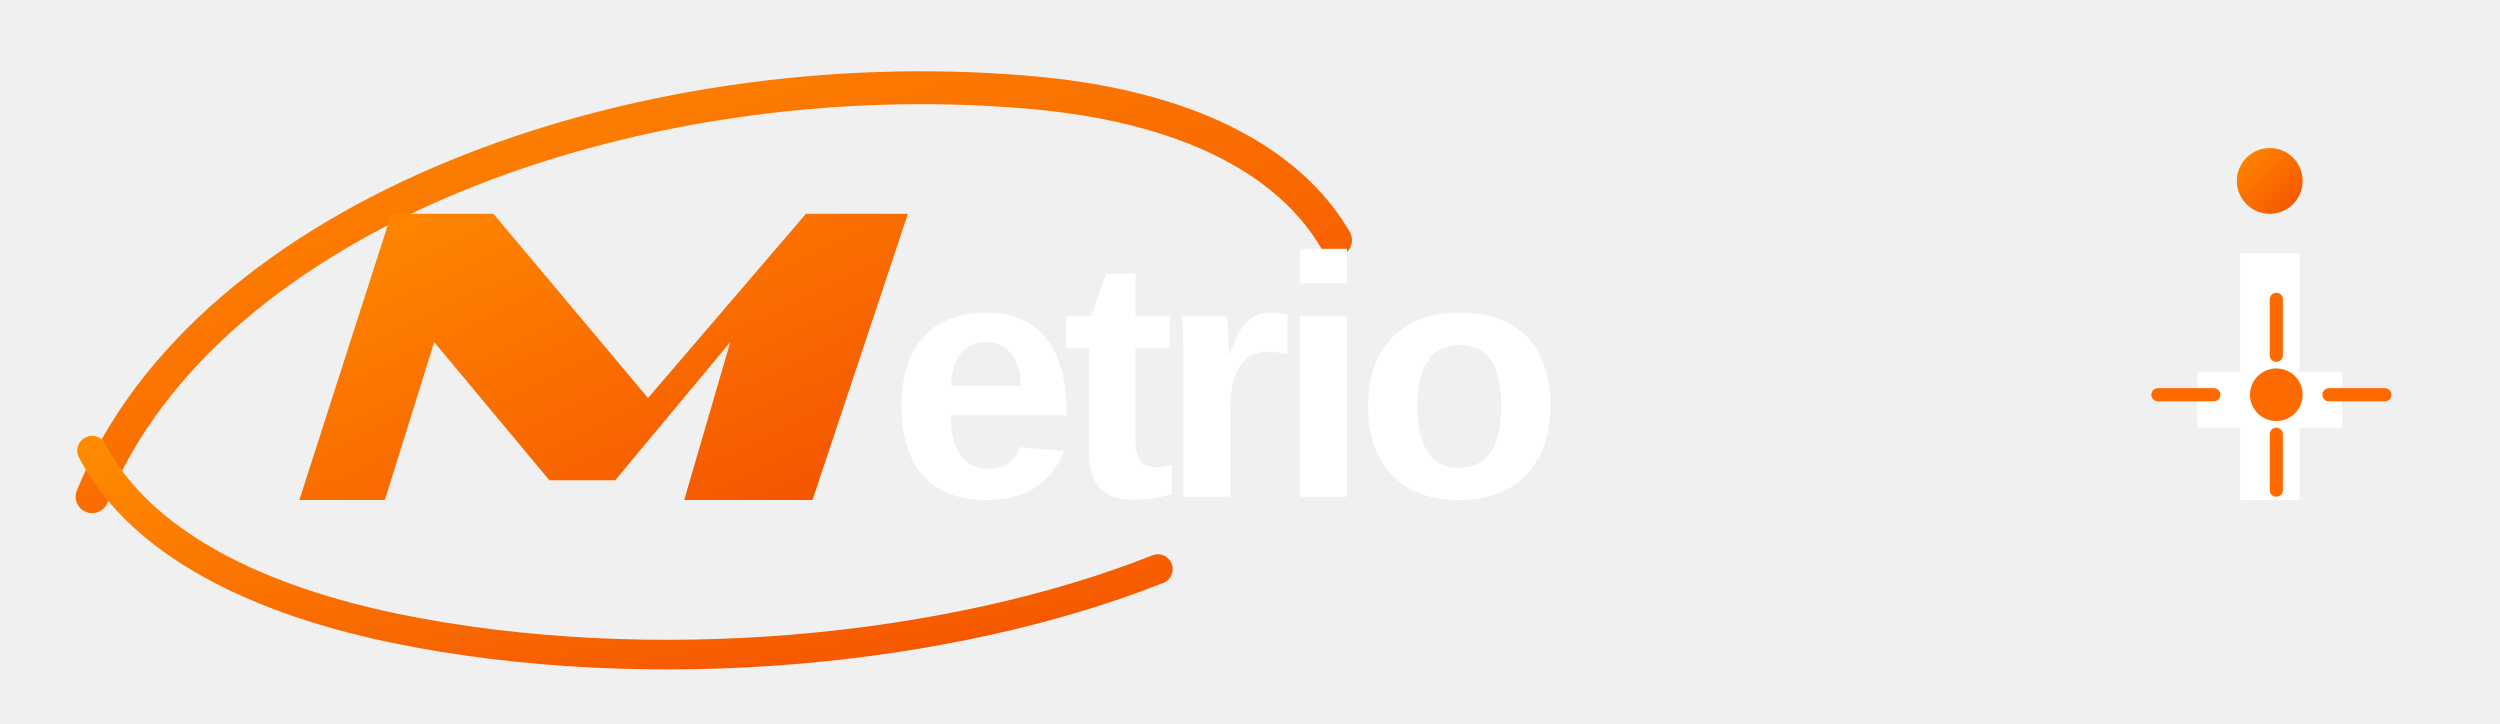
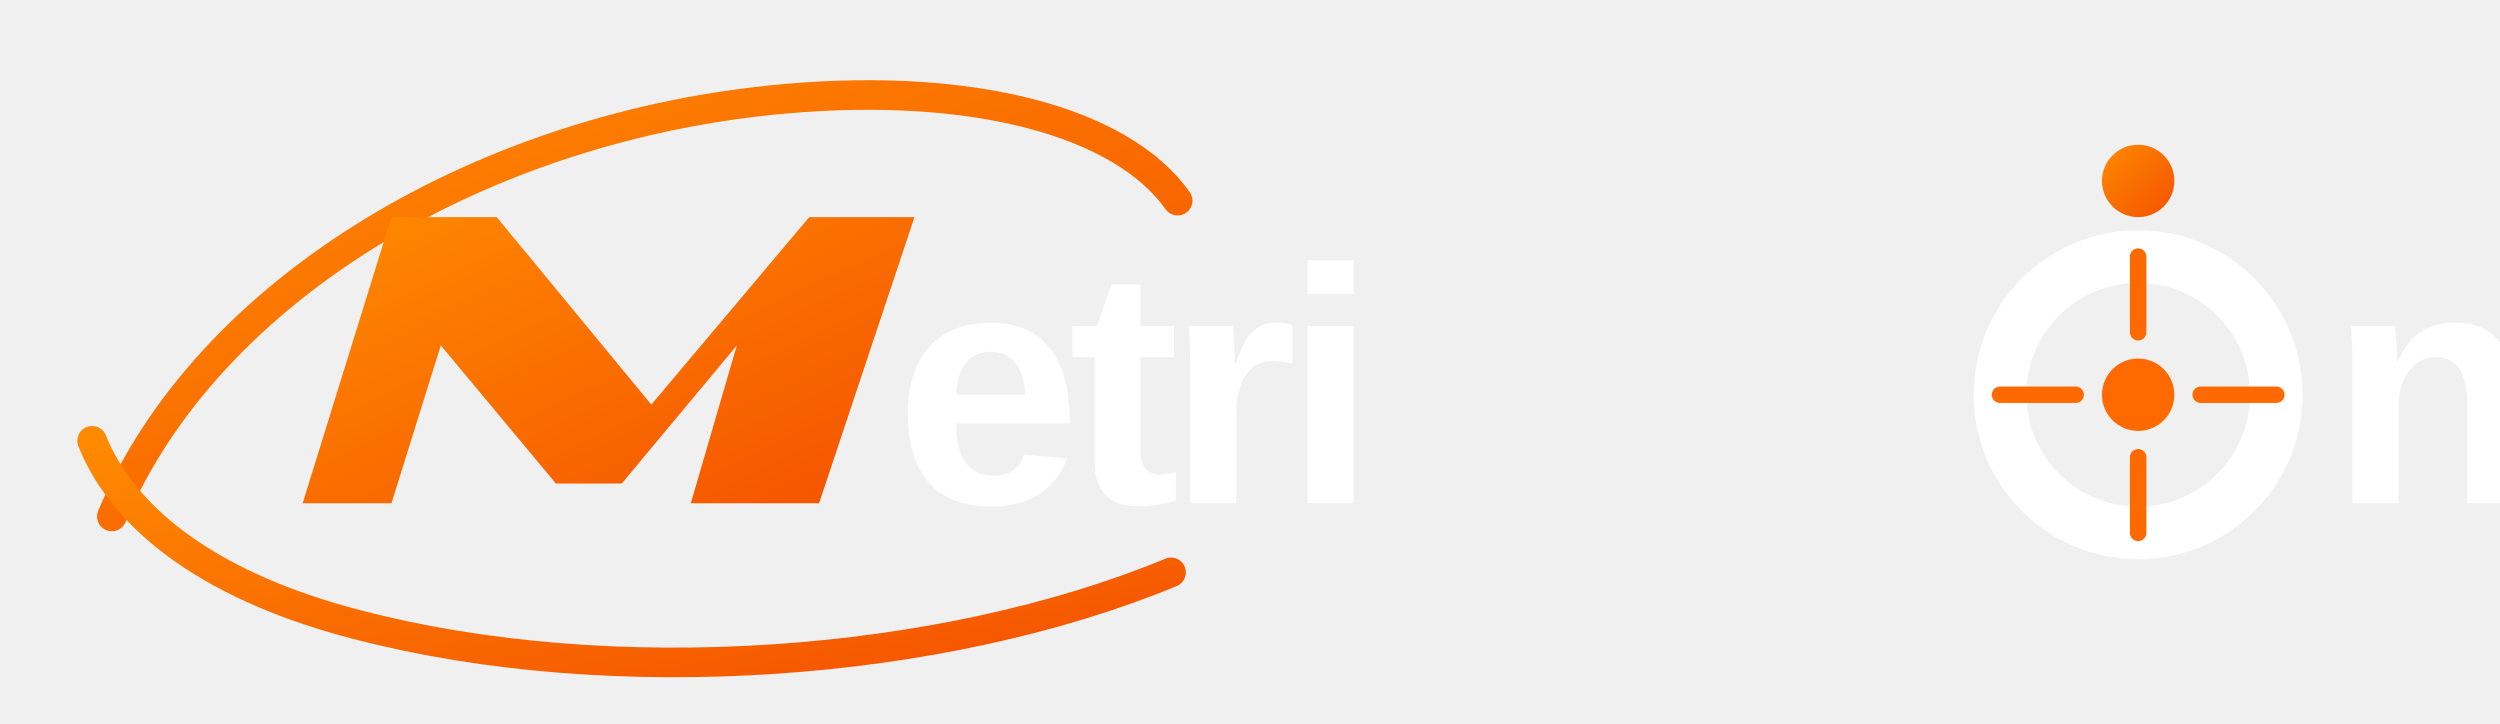
<svg xmlns="http://www.w3.org/2000/svg" viewBox="0 0 760 220" role="img" aria-labelledby="title desc">
  <defs>
    <linearGradient id="orange" x1="0" y1="0" x2="1" y2="1">
      <stop offset="0" stop-color="#ff8a00" />
      <stop offset="1" stop-color="#f45100" />
    </linearGradient>
  </defs>
-   <g fill="none" stroke="url(#orange)" stroke-linecap="round">
-     <path d="M28 151C63 65 193 18 312 28c49 4 80 21 94 45" stroke-width="10" />
-     <path d="M352 173c-63 25-154 34-232 18-48-10-79-29-92-54" stroke-width="9" />
+   <path d="M34 157c29-69 113-119 205-127 57-5 102 7 119 31" fill="none" stroke="url(#orange)" stroke-width="9" stroke-linecap="round" />
+   <path d="M356 174c-70 29-170 36-247 16-43-11-71-31-81-56" fill="none" stroke="url(#orange)" stroke-width="9" stroke-linecap="round" />
+   <path d="M92 153 119 66h32l47 57 48-57h32l-29 87h-39l14-48-35 42h-20l-35-42-15 48z" fill="url(#orange)" />
+   <g fill="#fff" font-family="Arial Rounded MT Bold, Arial, Helvetica, sans-serif" font-weight="700" letter-spacing="-4">
+     <text x="272" y="153" font-size="102">etri</text>
+     <text x="708" y="153" font-size="102">n</text>
  </g>
-   <path d="M91 152 119 65h31l47 56 48-56h31l-29 87h-39l14-48-35 42h-20l-35-42-15 48z" fill="url(#orange)" />
-   <g fill="#ffffff" font-family="Arial, Helvetica, sans-serif" font-weight="700" letter-spacing="-5">
-     <text x="270" y="151" font-size="104">etrio</text>
-     <path d="M681 77h18v75h-18z" />
-     <path d="M668 113h44v17h-44z" />
-   </g>
-   <circle cx="690" cy="55" r="10" fill="url(#orange)" />
-   <path d="M692 91v17M692 132v17M656 120h17M708 120h17" stroke="#ff6a00" stroke-width="4" stroke-linecap="round" />
-   <circle cx="692" cy="120" r="8" fill="#ff6a00" />
+   <circle cx="650" cy="120" r="42" fill="none" stroke="#fff" stroke-width="16" />
+   <path d="M650 78v23M650 139v23M608 120h23M669 120h23" stroke="#ff6a00" stroke-width="5" stroke-linecap="round" />
+   <circle cx="650" cy="120" r="11" fill="#ff6a00" />
+   <circle cx="650" cy="55" r="11" fill="url(#orange)" />
</svg>
